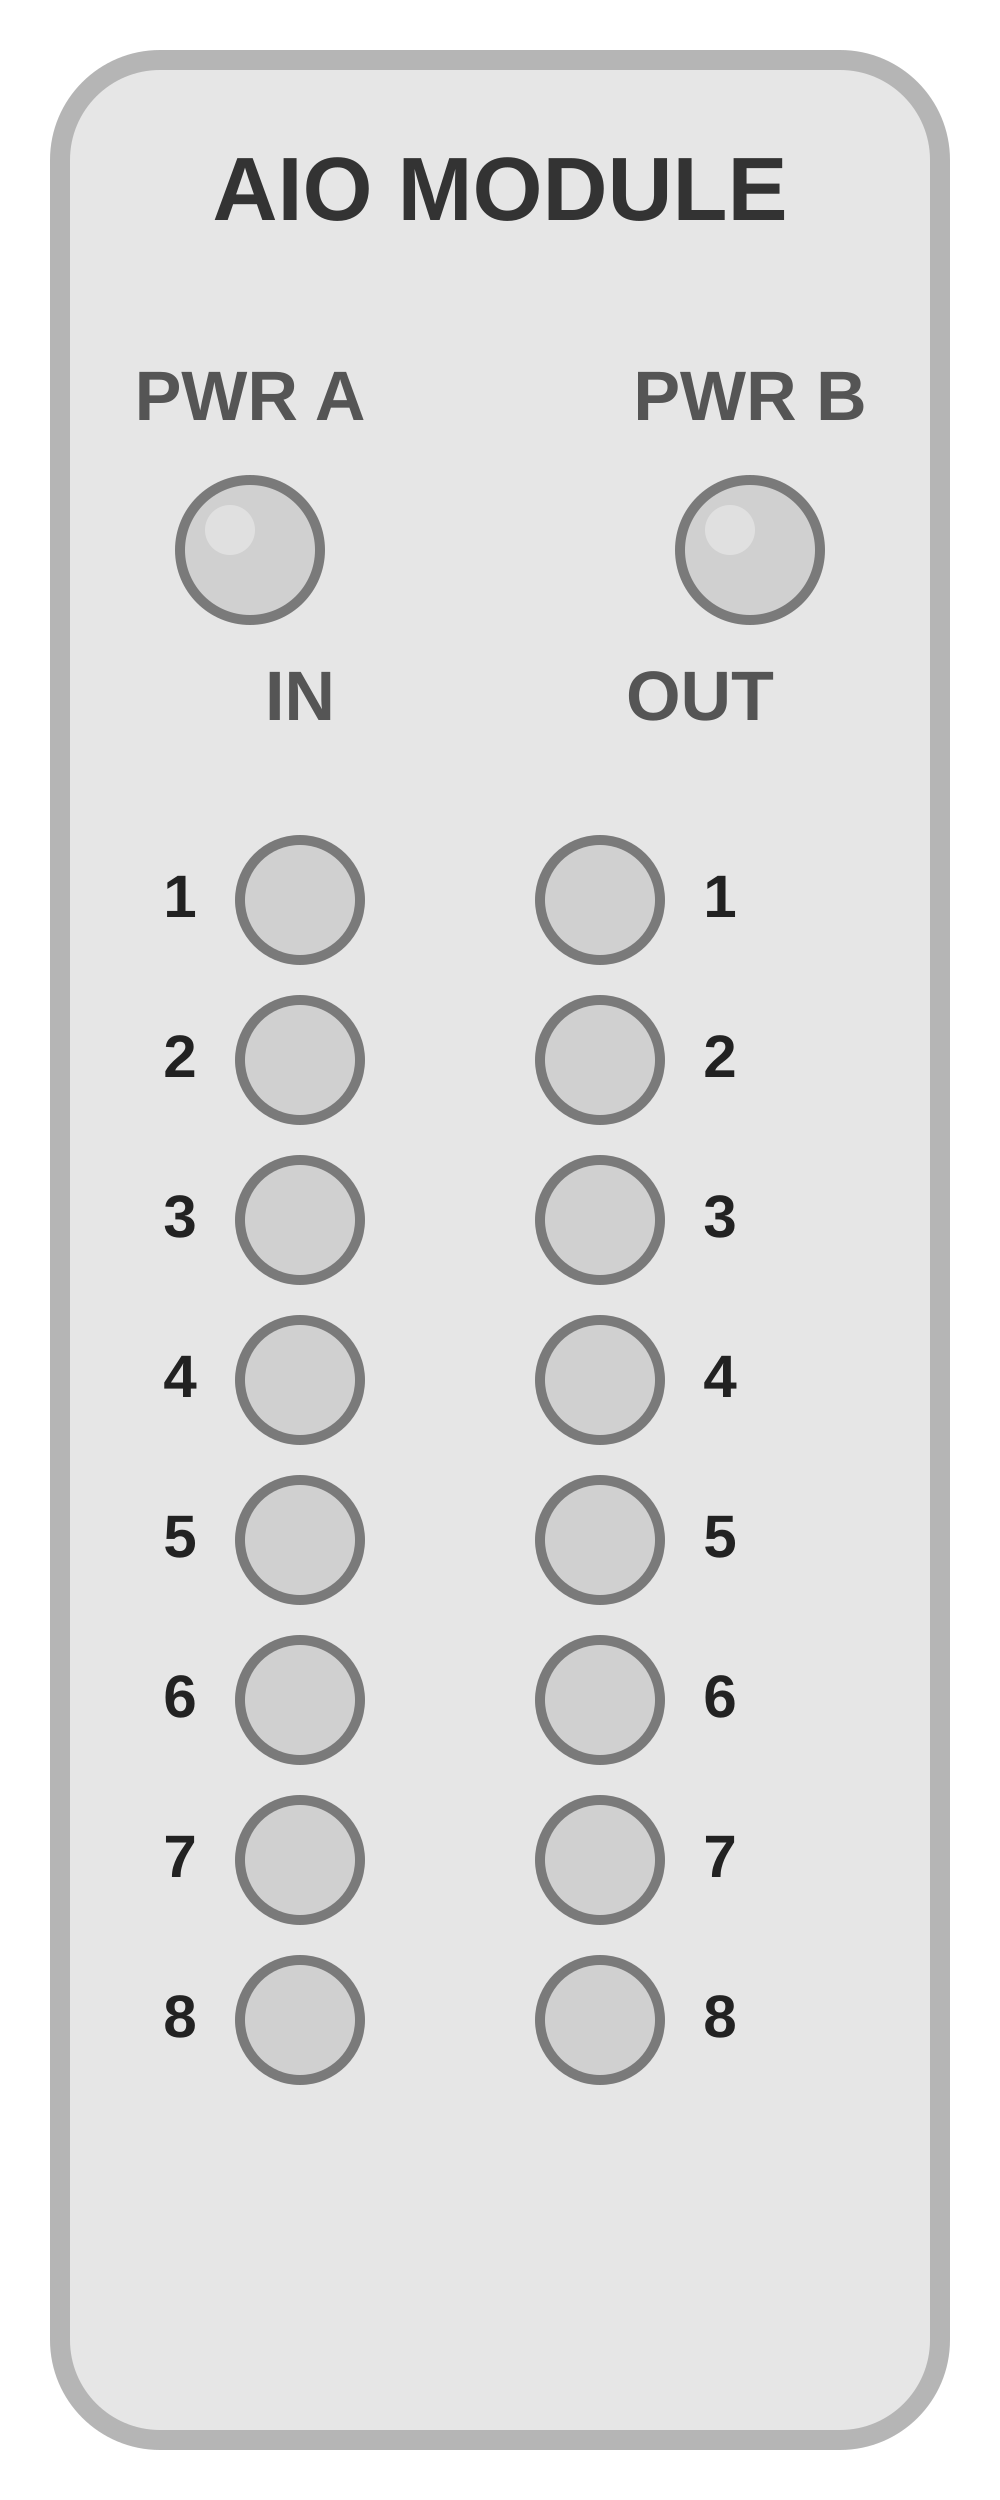
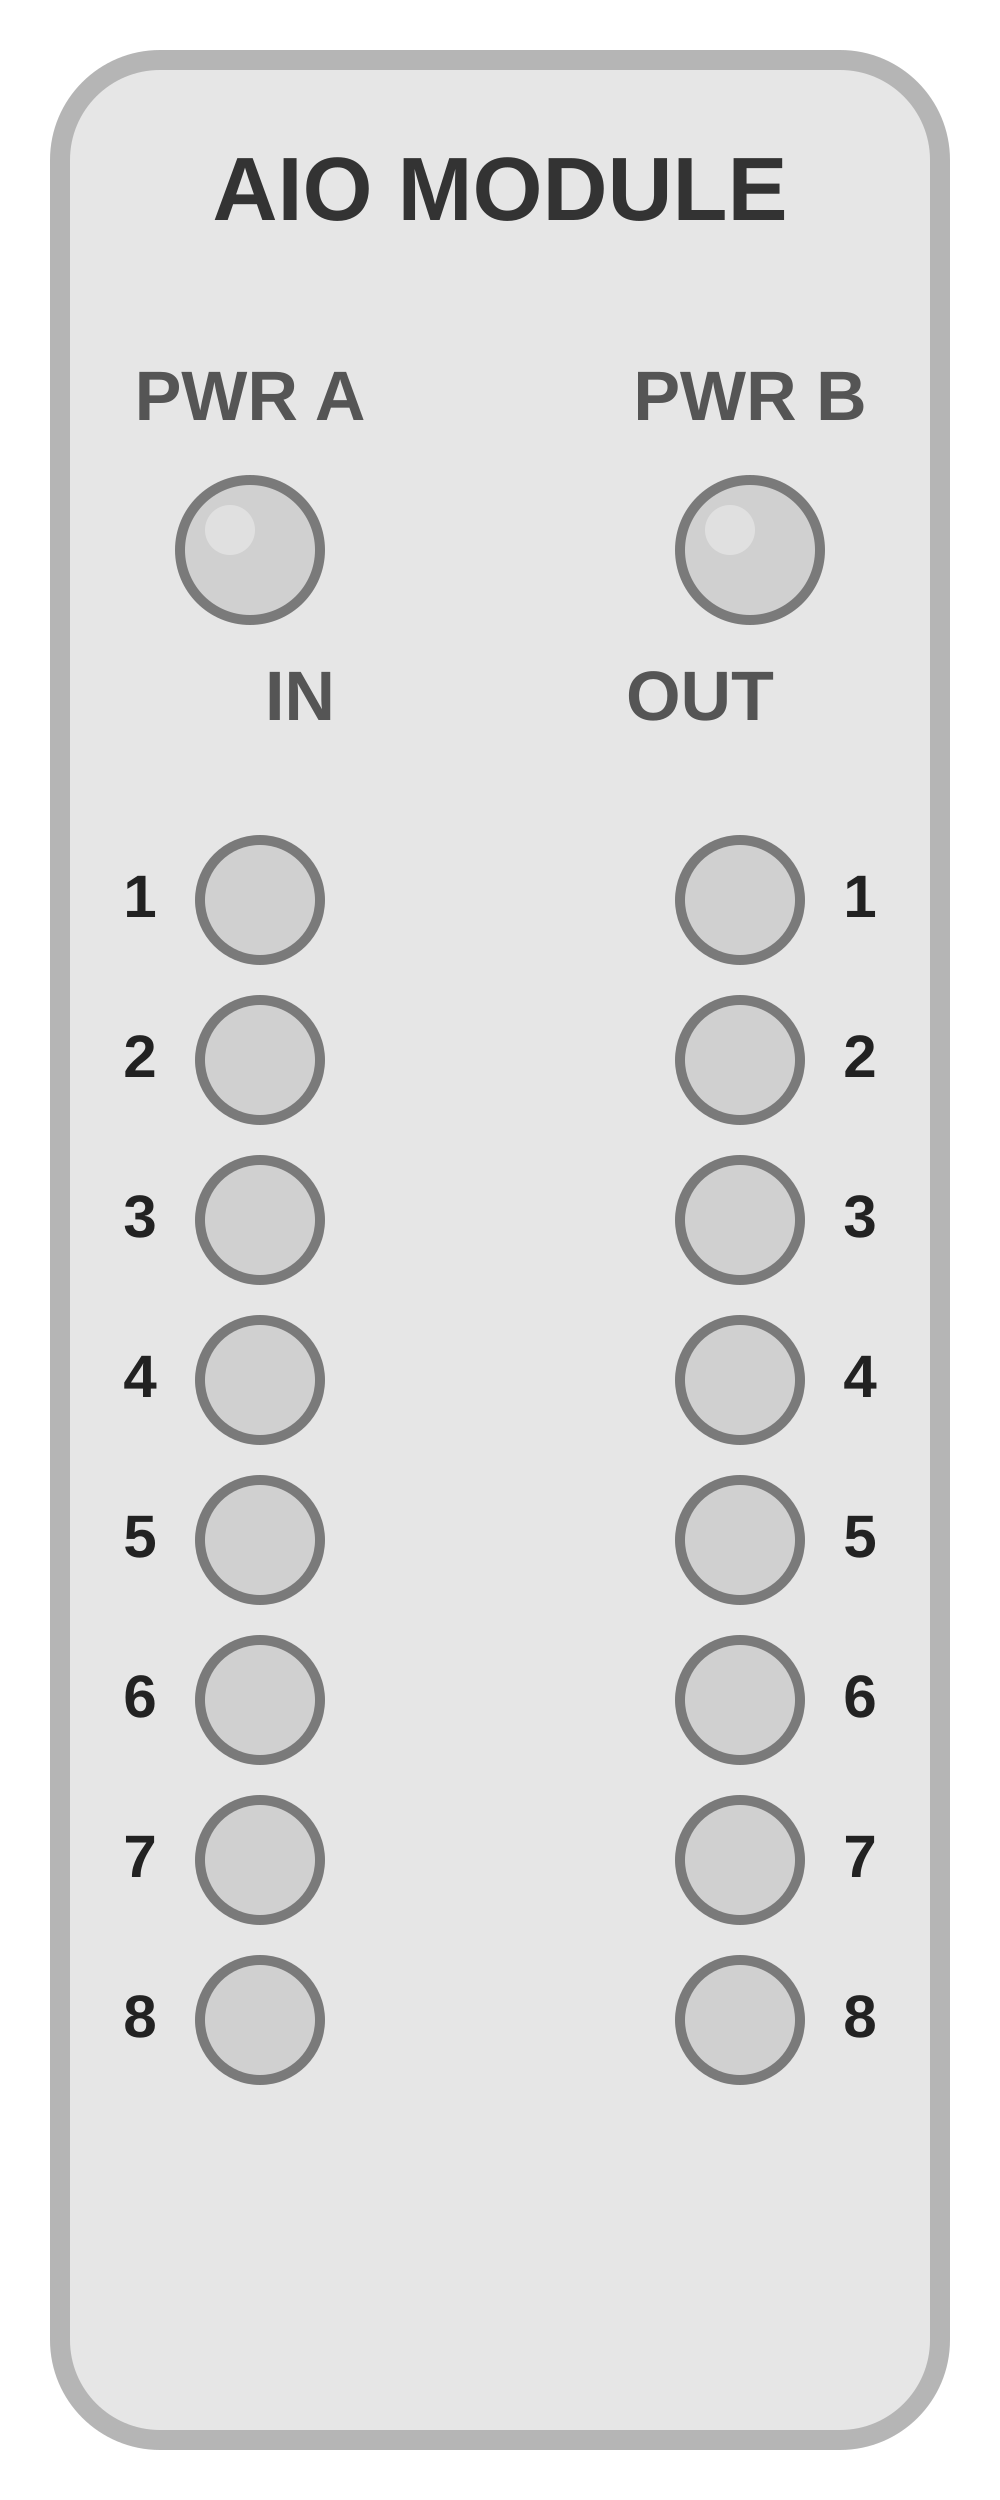
<svg xmlns="http://www.w3.org/2000/svg" width="1in" height="2.5in" viewBox="0 0 100 250" role="img" aria-label="AIO Module (16-channel)">
  <defs>
    <style>
      .outer { fill: #e6e6e6; stroke: #b5b5b5; stroke-width: 2; }
      .title { font: 700 9px system-ui, -apple-system, Segoe UI, Arial, sans-serif; fill: #333; }
      .small { font: 600 7px system-ui, -apple-system, Segoe UI, Arial, sans-serif; fill: #555; }
      .lednum { font: 700 6px system-ui, -apple-system, Segoe UI, Arial, sans-serif; fill: #222; text-anchor: middle; dominant-baseline: middle;}

      /* Base LED */
      .led { fill: #d0d0d0; stroke: #7a7a7a; stroke-width: 1; }

      /* Suggested state colors */
      .led-in { fill: #38d26a; stroke: #1d8f43; }   /* inputs */
      .led-out { fill: #4aa3ff; stroke: #1c66b5; }  /* outputs */

      .shine { fill: rgba(255,255,255,0.35); }
    </style>
  </defs>
  <rect class="outer" x="6" y="6" width="88" height="238" rx="10" ry="10" />
  <text class="title" x="50" y="22" text-anchor="middle">AIO MODULE</text>
  <text class="small" x="25" y="42" text-anchor="middle">PWR A</text>
  <g id="status_pwrA">
    <circle class="led" cx="25" cy="55" r="7" />
    <circle class="shine" cx="23" cy="53" r="2.5" />
  </g>
  <text class="small" x="75" y="42" text-anchor="middle">PWR B</text>
  <g id="status_pwrB">
    <circle class="led" cx="75" cy="55" r="7" />
    <circle class="shine" cx="73" cy="53" r="2.5" />
  </g>
  <text class="small" x="30" y="72" text-anchor="middle">IN</text>
  <text class="small" x="70" y="72" text-anchor="middle">OUT</text>
  <g id="ch01">
-     <text class="lednum" x="18" y="90">1</text>
-     <circle class="led" cx="30" cy="90" r="6" />
+     <text class="lednum" x="14" y="90">1</text>
+     <circle class="led" cx="26" cy="90" r="6" />
  </g>
  <g id="ch02">
-     <text class="lednum" x="18" y="106">2</text>
-     <circle class="led" cx="30" cy="106" r="6" />
+     <text class="lednum" x="14" y="106">2</text>
+     <circle class="led" cx="26" cy="106" r="6" />
  </g>
  <g id="ch03">
-     <text class="lednum" x="18" y="122">3</text>
-     <circle class="led" cx="30" cy="122" r="6" />
+     <text class="lednum" x="14" y="122">3</text>
+     <circle class="led" cx="26" cy="122" r="6" />
  </g>
  <g id="ch04">
-     <text class="lednum" x="18" y="138">4</text>
-     <circle class="led" cx="30" cy="138" r="6" />
+     <text class="lednum" x="14" y="138">4</text>
+     <circle class="led" cx="26" cy="138" r="6" />
  </g>
  <g id="ch05">
-     <text class="lednum" x="18" y="154">5</text>
-     <circle class="led" cx="30" cy="154" r="6" />
+     <text class="lednum" x="14" y="154">5</text>
+     <circle class="led" cx="26" cy="154" r="6" />
  </g>
  <g id="ch06">
-     <text class="lednum" x="18" y="170">6</text>
-     <circle class="led" cx="30" cy="170" r="6" />
+     <text class="lednum" x="14" y="170">6</text>
+     <circle class="led" cx="26" cy="170" r="6" />
  </g>
  <g id="ch07">
-     <text class="lednum" x="18" y="186">7</text>
-     <circle class="led" cx="30" cy="186" r="6" />
+     <text class="lednum" x="14" y="186">7</text>
+     <circle class="led" cx="26" cy="186" r="6" />
  </g>
  <g id="ch08">
-     <text class="lednum" x="18" y="202">8</text>
-     <circle class="led" cx="30" cy="202" r="6" />
+     <text class="lednum" x="14" y="202">8</text>
+     <circle class="led" cx="26" cy="202" r="6" />
  </g>
  <g id="ch09">
-     <circle class="led" cx="60" cy="90" r="6" />
-     <text class="lednum" x="72" y="90">1</text>
+     <circle class="led" cx="74" cy="90" r="6" />
+     <text class="lednum" x="86" y="90">1</text>
  </g>
  <g id="ch10">
-     <circle class="led" cx="60" cy="106" r="6" />
-     <text class="lednum" x="72" y="106">2</text>
+     <circle class="led" cx="74" cy="106" r="6" />
+     <text class="lednum" x="86" y="106">2</text>
  </g>
  <g id="ch11">
-     <circle class="led" cx="60" cy="122" r="6" />
-     <text class="lednum" x="72" y="122">3</text>
+     <circle class="led" cx="74" cy="122" r="6" />
+     <text class="lednum" x="86" y="122">3</text>
  </g>
  <g id="ch12">
-     <circle class="led" cx="60" cy="138" r="6" />
-     <text class="lednum" x="72" y="138">4</text>
+     <circle class="led" cx="74" cy="138" r="6" />
+     <text class="lednum" x="86" y="138">4</text>
  </g>
  <g id="ch13">
-     <circle class="led" cx="60" cy="154" r="6" />
-     <text class="lednum" x="72" y="154">5</text>
+     <circle class="led" cx="74" cy="154" r="6" />
+     <text class="lednum" x="86" y="154">5</text>
  </g>
  <g id="ch14">
-     <circle class="led" cx="60" cy="170" r="6" />
-     <text class="lednum" x="72" y="170">6</text>
+     <circle class="led" cx="74" cy="170" r="6" />
+     <text class="lednum" x="86" y="170">6</text>
  </g>
  <g id="ch15">
-     <circle class="led" cx="60" cy="186" r="6" />
-     <text class="lednum" x="72" y="186">7</text>
+     <circle class="led" cx="74" cy="186" r="6" />
+     <text class="lednum" x="86" y="186">7</text>
  </g>
  <g id="ch16">
-     <circle class="led" cx="60" cy="202" r="6" />
-     <text class="lednum" x="72" y="202">8</text>
+     <circle class="led" cx="74" cy="202" r="6" />
+     <text class="lednum" x="86" y="202">8</text>
  </g>
</svg>
